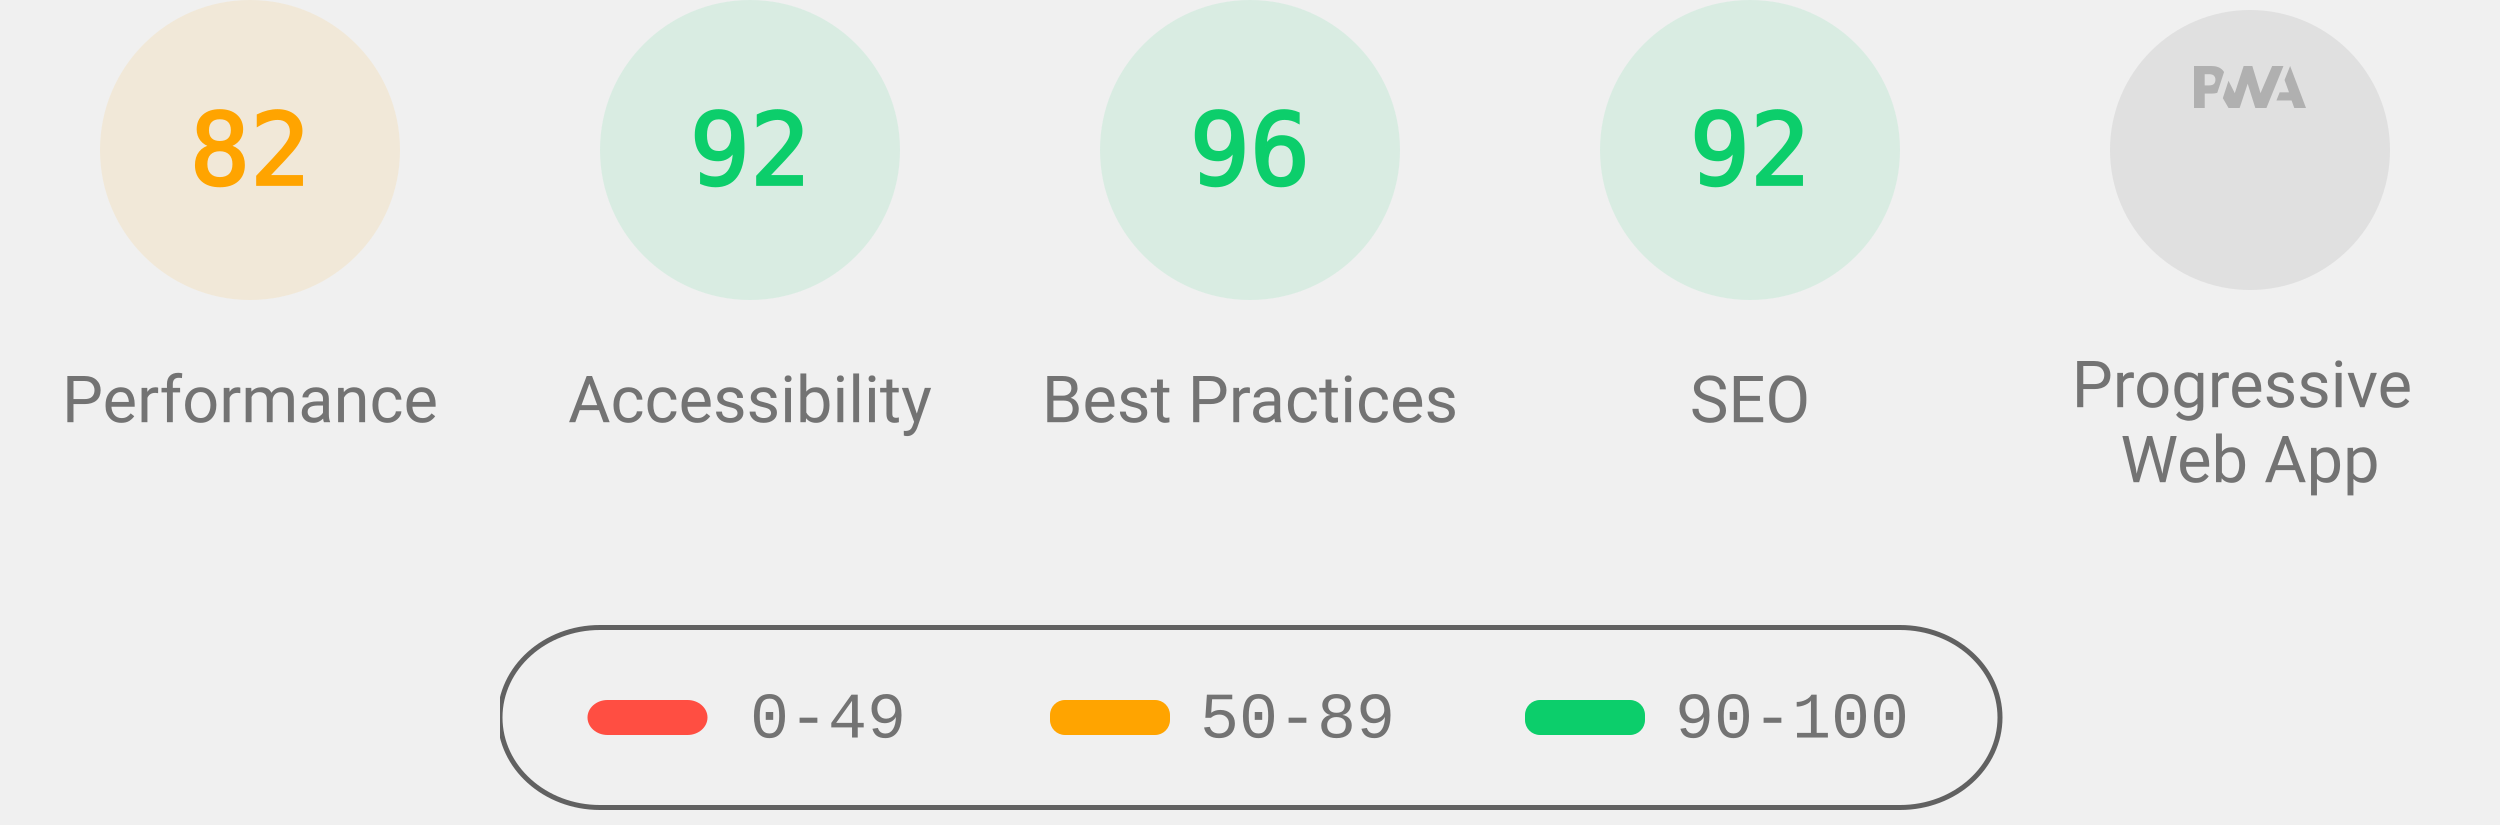
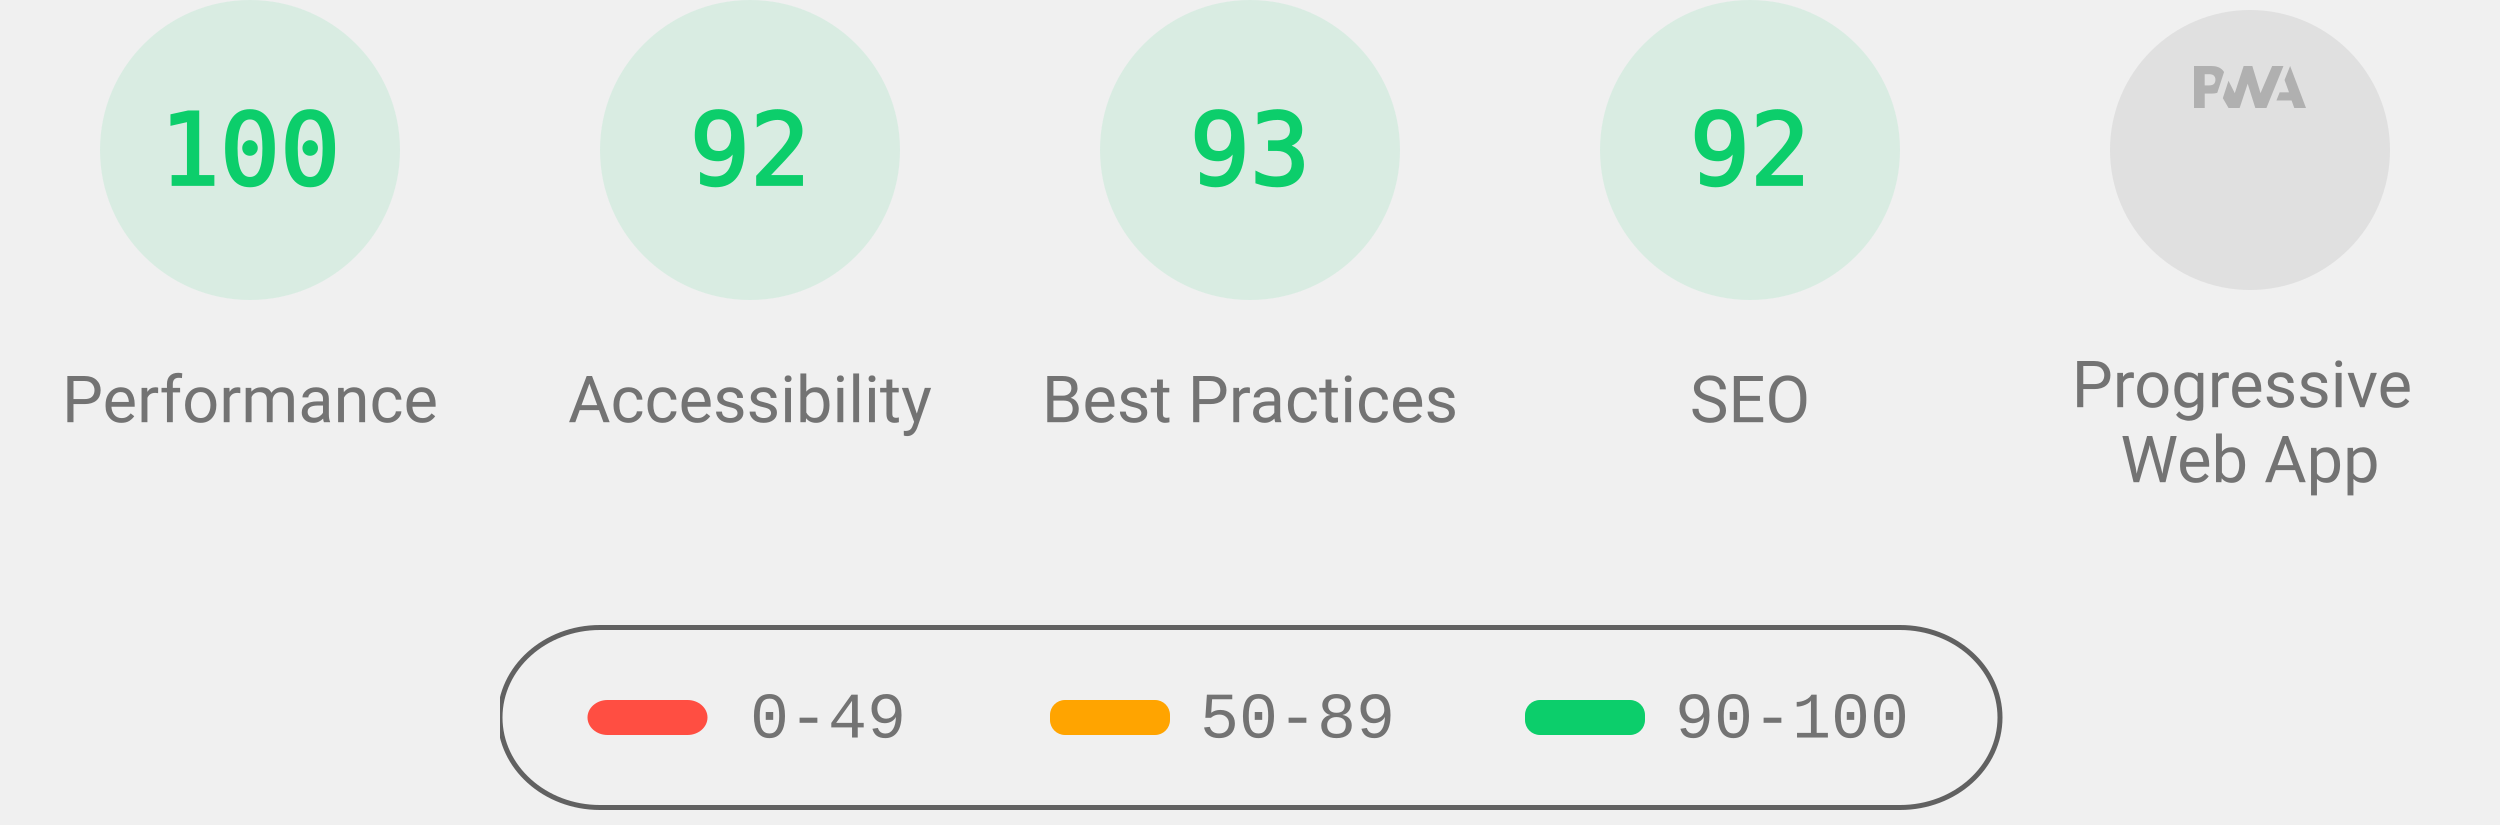
<svg xmlns="http://www.w3.org/2000/svg" class="theme--agnostic" fill="none" width="1000" height="330">
  <style>
			.gauge-base {
				opacity: 0.1
			}

			.gauge-arc {
				fill: none;
				animation-delay: 250ms;
				stroke-linecap: round;
				transform: rotate(-90deg);
				transform-origin: 100px 60px;
				animation: load-gauge 1s ease forwards
			}

			.guage-text {
				font-size: 40px;
				font-family: monospace;
				text-align: center
			}

			.guage-red {
				color: #ff4e42;
				fill: #ff4e42;
				stroke: #ff4e42
			}
			.guage-orange {
				color: #ffa400;
				fill: #ffa400;
				stroke: #ffa400
			}
			.guage-green {
				color: #0cce6b;
				fill: #0cce6b;
				stroke: #0cce6b
			}
			.theme--agnostic .guage-undefined {
				color: #5c5c5c;
				fill: #5c5c5c;
				stroke: #5c5c5c
			}
			.theme--light .guage-undefined {
				color: #1e1e1e;
				fill: #1e1e1e;
				stroke: #1e1e1e
			}
			.theme--dark .guage-undefined {
				color: #f5f5f5;
				fill: #f5f5f5;
				stroke: #f5f5f5
			}

			.guage-title {
				stroke: none;
				font-size: 26px;
				line-height: 26px;
				font-family: Roboto, Halvetica, Arial, sans-serif
			}
			.metric.guage-title {
				font-family: 'Courier New', Courier, monospace
			}
			.theme--agnostic .guage-title {
				color: #737373;
				fill: #737373
			}
			.theme--light .guage-title {
				color: #212121;
				fill: #212121
			}
			.theme--dark .guage-title {
				color: #f5f5f5;
				fill: #f5f5f5
			}

			@keyframes load-gauge {
				from {
					stroke-dasharray: 0 352.858
				}
			}
			.lh-gauge--pwa__disc {
				fill: #e0e0e0
			}
			.lh-gauge--pwa__logo {
				position: relative;
				fill: #b0b0b0
			}
			.lh-gauge--pwa__invisible {
				display: none
			}
			.lh-gauge--pwa__visible {
				display: inline
			}
			.guage-invisible {
				display: none
			}
			.lh-gauge--pwa__logo--primary-color {
				fill: #304ffe
			}
			.theme--agnostic .lh-gauge--pwa__logo--secondary-color {
				fill: #787878
			}
			.theme--light .lh-gauge--pwa__logo--secondary-color {
				fill: #3d3d3d
			}
			.theme--dark .lh-gauge--pwa__logo--secondary-color {
				fill: #d8b6b6
			}
			.theme--light #svg_2 {
				stroke: #00000022
			}
			.theme--agnostic #svg_2 {
				stroke: #616161
			}
			.theme--light #svg_2 {
				stroke: #00000022
			}
			.theme--dark #svg_2 {
				stroke: #f5f5f566
			}
		</style>
-   <svg class="guage-div guage-perf guage-orange" viewBox="0 0 200 200" width="200" height="200" x="0" y="0">
-     <circle class="gauge-base" r="56" cx="100" cy="60" stroke-width="8" />
-     <circle class="gauge-arc guage-arc-1" r="56" cx="100" cy="60" stroke-width="8" style="stroke-dasharray: 288.524, 351.858;" />
-     <text class="guage-text" x="100px" y="60px" alignment-baseline="central" dominant-baseline="central" text-anchor="middle">82</text>
+   <svg class="guage-div guage-perf guage-green" viewBox="0 0 200 200" width="200" height="200" x="0" y="0">
+     <circle class="gauge-base" r="56" cx="100" cy="60" stroke-width="8" />
+     <circle class="gauge-arc guage-arc-1" r="56" cx="100" cy="60" stroke-width="8" style="stroke-dasharray: 351.858, 351.858;" />
+     <text class="guage-text" x="100px" y="60px" alignment-baseline="central" dominant-baseline="central" text-anchor="middle">100</text>
    <text class="guage-title" x="100px" y="160px" alignment-baseline="central" dominant-baseline="central" text-anchor="middle">Performance</text>
  </svg>
  <svg class="guage-div guage-acc guage-green" viewBox="0 0 200 200" width="200" height="200" x="200" y="0">
    <circle class="gauge-base" r="56" cx="100" cy="60" stroke-width="8" />
    <circle class="gauge-arc guage-arc-2" r="56" cx="100" cy="60" stroke-width="8" style="stroke-dasharray: 323.709, 351.858;" />
    <text class="guage-text" x="100px" y="60px" alignment-baseline="central" dominant-baseline="central" text-anchor="middle">92</text>
    <text class="guage-title" x="100px" y="160px" alignment-baseline="central" dominant-baseline="central" text-anchor="middle">Accessibility</text>
  </svg>
  <svg class="guage-div guage-best guage-green" viewBox="0 0 200 200" width="200" height="200" x="400" y="0">
    <circle class="gauge-base" r="56" cx="100" cy="60" stroke-width="8" />
-     <circle class="gauge-arc guage-arc-3" r="56" cx="100" cy="60" stroke-width="8" style="stroke-dasharray: 337.784, 351.858;" />
-     <text class="guage-text" x="100px" y="60px" alignment-baseline="central" dominant-baseline="central" text-anchor="middle">96</text>
+     <circle class="gauge-arc guage-arc-3" r="56" cx="100" cy="60" stroke-width="8" style="stroke-dasharray: 327.228, 351.858;" />
+     <text class="guage-text" x="100px" y="60px" alignment-baseline="central" dominant-baseline="central" text-anchor="middle">93</text>
    <text class="guage-title" x="100px" y="160px" alignment-baseline="central" dominant-baseline="central" text-anchor="middle">Best Practices</text>
  </svg>
  <svg class="guage-div guage-seo guage-green" viewBox="0 0 200 200" width="200" height="200" x="600" y="0">
    <circle class="gauge-base" r="56" cx="100" cy="60" stroke-width="8" />
    <circle class="gauge-arc guage-arc-4" r="56" cx="100" cy="60" stroke-width="8" style="stroke-dasharray: 323.709, 351.858;" />
    <text class="guage-text" x="100px" y="60px" alignment-baseline="central" dominant-baseline="central" text-anchor="middle">92</text>
    <text class="guage-title" x="100px" y="160px" alignment-baseline="central" dominant-baseline="central" text-anchor="middle">SEO</text>
  </svg>
  <svg class="guage-div guage-pwa " viewBox="0 0 200 200" width="200" height="200" x="800" y="0">
    <svg viewBox="0 0 60 60" width="112" height="112" x="44" y="4">
      <defs>
        <linearGradient id="lh-gauge--pwa__check-circle__gradient-0" x1="50%" y1="0%" x2="50%" y2="100%">
          <stop stop-color="#00C852" offset="0%" />
          <stop stop-color="#009688" offset="100%" />
        </linearGradient>
        <linearGradient id="lh-gauge--pwa__installable__shadow-gradient-0" x1="76.056%" x2="24.111%" y1="82.995%" y2="24.735%">
          <stop stop-color="#A5D6A7" offset="0%" />
          <stop stop-color="#80CBC4" offset="100%" />
        </linearGradient>
        <linearGradient id="lh-gauge--pwa__fast-reliable__shadow-gradient-0" x1="76.056%" y1="82.995%" x2="25.678%" y2="26.493%">
          <stop stop-color="#64B5F6" offset="0%" />
          <stop stop-color="#2979FF" offset="100%" />
        </linearGradient>
        <g id="lh-gauge--pwa__fast-reliable-badge-0">
          <circle fill="#FFFFFF" cx="10" cy="10" r="10" />
          <path fill="#304FFE" d="M10 3.58l5.25 2.34v3.5c0 3.23-2.24 6.26-5.25 7-3.01-.74-5.25-3.77-5.25-7v-3.5L10 3.58zm-.47 10.74l2.76-4.83.03-.07c.04-.08 0-.24-.22-.24h-1.64l.47-3.26h-.47l-2.7 4.77c-.02.01.05-.1-.04.05-.09.16-.1.31.18.31h1.63l-.47 3.27h.47z" />
        </g>
        <g id="lh-gauge--pwa__installable-badge-0">
          <circle fill="#FFFFFF" cx="10" cy="10" r="10" />
          <path fill="#009688" d="M10 4.167A5.835 5.835 0 0 0 4.167 10 5.835 5.835 0 0 0 10 15.833 5.835 5.835 0 0 0 15.833 10 5.835 5.835 0 0 0 10 4.167zm2.917 6.416h-2.334v2.334H9.417v-2.334H7.083V9.417h2.334V7.083h1.166v2.334h2.334v1.166z" />
        </g>
      </defs>
      <g stroke="none" fill-rule="nonzero">
        <circle class="lh-gauge--pwa__disc" cx="30" cy="30" r="30" />
        <g class="lh-gauge--pwa__logo">
          <path d="M35.66 19.39l.7-1.75h2L37.4 15 38.6 12l3.4 9h-2.51l-.58-1.61z" />
          <path d="M33.52 21l3.65-9h-2.42l-2.5 5.82L30.5 12h-1.86l-1.9 5.82-1.35-2.65-1.21 3.72L25.4 21h2.38l1.72-5.2 1.64 5.2z" />
          <path fill-rule="nonzero" d="M20.3 17.91h1.48c.45 0 .85-.05 1.2-.15l.39-1.18 1.07-3.3a2.64 2.64 0 0 0-.28-.37c-.55-.6-1.36-.91-2.42-.91H18v9h2.3V17.9zm1.96-3.84c.22.22.33.5.33.87 0 .36-.1.65-.29.87-.2.23-.59.35-1.15.35h-.86v-2.41h.87c.52 0 .89.1 1.1.32z" />
        </g>
        <rect class="lh-gauge--pwa__component lh-gauge--pwa__na-line lh-gauge--pwa__invisible" fill="#FFFFFF" x="20" y="32" width="20" height="4" rx="2" />
        <g class="lh-gauge--pwa__component lh-gauge--pwa__fast-reliable-badge lh-gauge--pwa__invisible" transform="translate(20, 29)">
          <path fill="url(#lh-gauge--pwa__fast-reliable__shadow-gradient-0)" d="M33.63 19.49A30 30 0 0 1 16.2 30.36L3 17.14 17.14 3l16.49 16.49z" />
          <use href="#lh-gauge--pwa__fast-reliable-badge-0" />
        </g>
        <g class="lh-gauge--pwa__component lh-gauge--pwa__installable-badge lh-gauge--pwa__invisible" transform="translate(20, 29)">
          <path fill="url(#lh-gauge--pwa__installable__shadow-gradient-0)" d="M33.629 19.487c-4.272 5.453-10.391 9.39-17.415 10.869L3 17.142 17.142 3 33.63 19.487z" />
          <use href="#lh-gauge--pwa__installable-badge-0" />
        </g>
        <g class="lh-gauge--pwa__component lh-gauge--pwa__fast-reliable-installable-badges lh-gauge--pwa__invisible">
          <g transform="translate(8, 29)">
            <path fill="url(#lh-gauge--pwa__fast-reliable__shadow-gradient-0)" d="M16.321 30.463L3 17.143 17.142 3l22.365 22.365A29.864 29.864 0 0 1 22 31c-1.942 0-3.84-.184-5.679-.537z" />
            <use href="#lh-gauge--pwa__fast-reliable-badge-0" />
          </g>
          <g transform="translate(32, 29)">
            <path fill="url(#lh-gauge--pwa__installable__shadow-gradient-0)" d="M25.982 11.84a30.107 30.107 0 0 1-13.08 15.203L3 17.143 17.142 3l8.84 8.84z" />
            <use href="#lh-gauge--pwa__installable-badge-0" />
          </g>
        </g>
        <g class="lh-gauge--pwa__component lh-gauge--pwa__check-circle lh-gauge--pwa__invisible" transform="translate(18, 28)">
          <circle fill="#FFFFFF" cx="12" cy="12" r="12" />
          <path fill="url(#lh-gauge--pwa__check-circle__gradient-0)" d="M12 2a10 10 0 1 0 0 20 10 10 0 0 0 0-20zm-2 15l-5-5 1.41-1.41L10 14.17l7.59-7.59L19 8l-9 9z" />
        </g>
      </g>
    </svg>
    <text class="guage-title" y="160px" alignment-baseline="central" dominant-baseline="central" text-anchor="middle">
      <tspan x="100px" dy="-6px">Progressive</tspan>
      <tspan x="100px" dy="30px">Web App</tspan>
    </text>
  </svg>
  <svg width="604" height="76" x="200" y="250">
    <g>
      <rect fill="none" id="canvas_background" height="80" width="604" y="-1" x="-1" />
      <g display="none" overflow="visible" y="0" x="0" height="100%" width="100%" id="canvasGrid">
        <rect fill="url(#gridpattern)" stroke-width="0" y="0" x="0" height="100%" width="100%" />
      </g>
    </g>
    <g>
      <rect fill-opacity="0" stroke-width="2" rx="40" id="svg_2" height="72" width="600" y="1" x="0" fill="#000000" />
      <rect stroke="#000" rx="8" id="svg_3" height="14" width="48" y="30" x="35" stroke-opacity="null" stroke-width="0" fill="#ff4e42" />
      <rect stroke="#000" rx="6" id="svg_4" height="14" width="48" y="30" x="220" stroke-opacity="null" stroke-width="0" fill="#ffa400" />
      <rect stroke="#000" rx="6" id="svg_5" height="14" width="48" y="30" x="410" stroke-opacity="null" stroke-width="0" fill="#0cce6b" />
      <text class="metric guage-title" xml:space="preserve" text-anchor="start" font-size="26" id="svg_6" y="45" x="100" stroke-opacity="null" stroke-width="0" stroke="#000">0-49</text>
      <text class="metric guage-title" xml:space="preserve" text-anchor="start" font-size="26" id="svg_7" y="45" x="280" stroke-opacity="null" stroke-width="0" stroke="#000">50-89</text>
      <text class="metric guage-title" xml:space="preserve" text-anchor="start" font-size="26" id="svg_8" y="45" x="470" stroke-opacity="null" stroke-width="0" stroke="#000">90-100</text>
    </g>
  </svg>
</svg>
